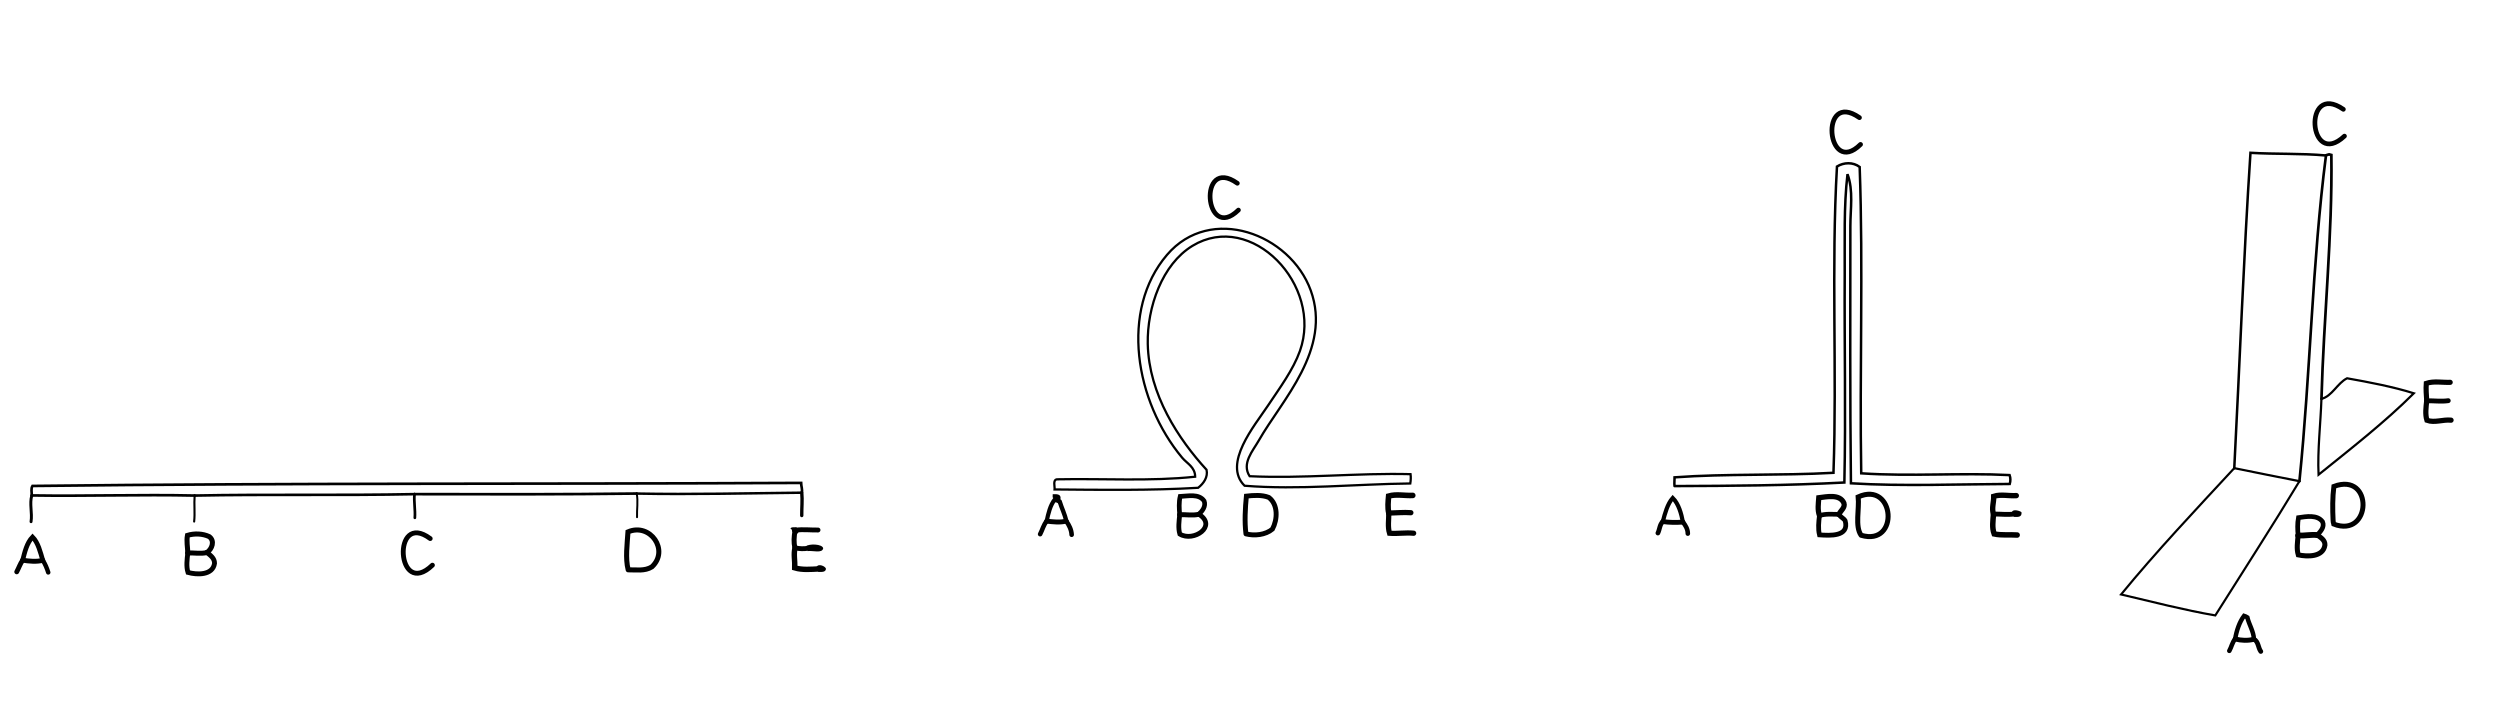
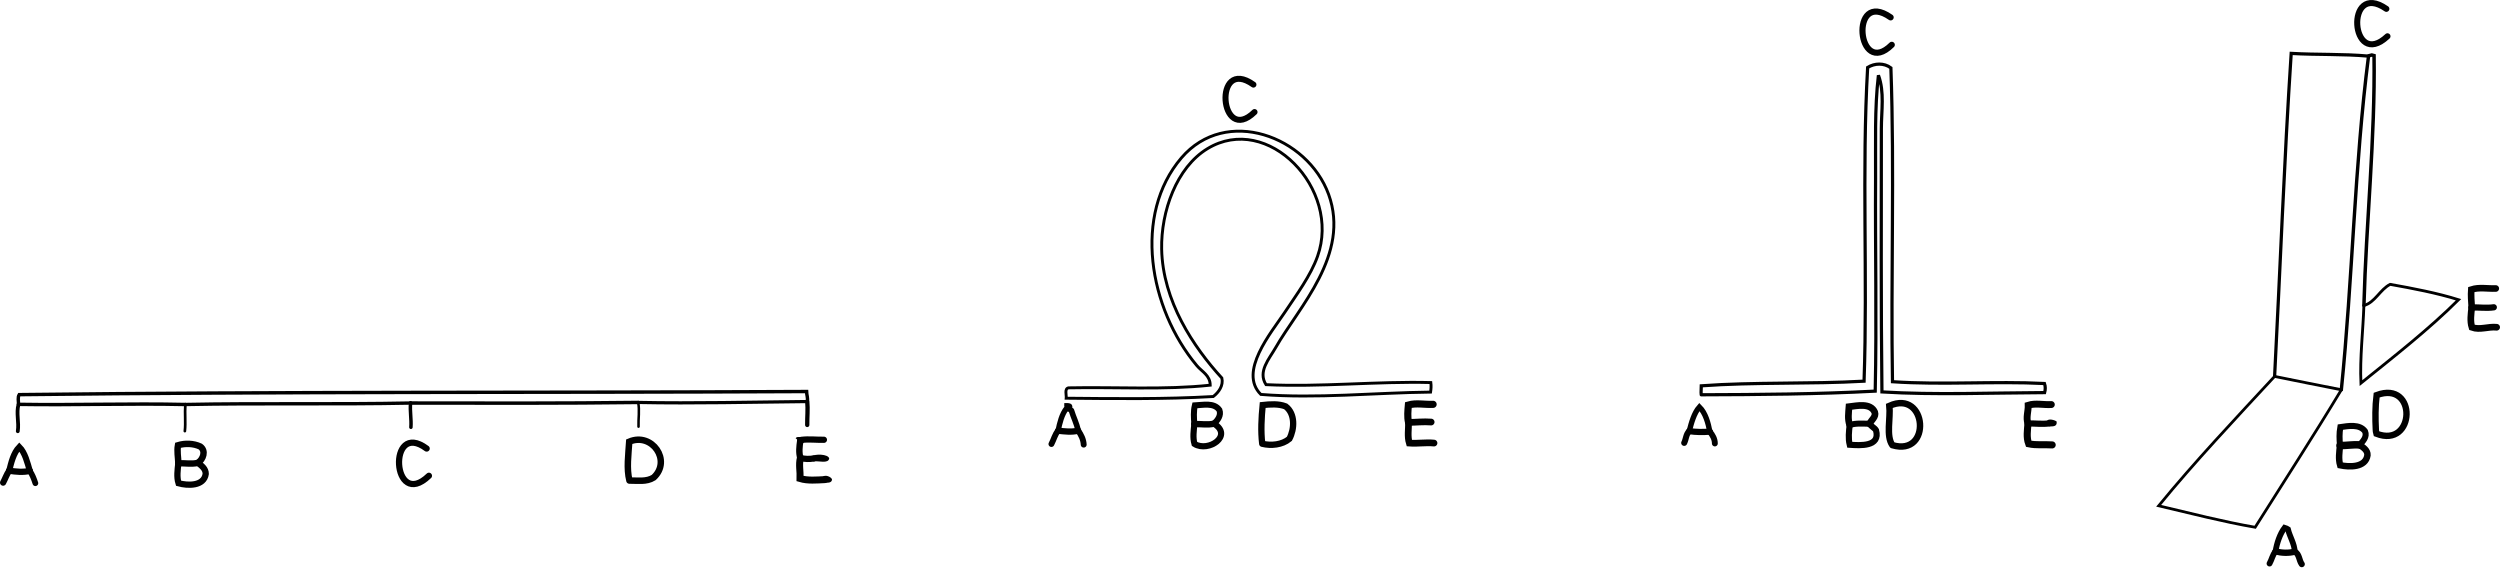
- <svg xmlns="http://www.w3.org/2000/svg" version="1.1" id="Layer_1" x="0px" y="0px" width="419.531px" height="122px" viewBox="0 0 419.531 122" enable-background="new 0 0 419.531 122" xml:space="preserve">
+ <svg xmlns="http://www.w3.org/2000/svg" version="1.1" id="Layer_1" x="0px" y="0px" width="326.828px" height="74.15px" viewBox="43.663 26.281 326.828 74.15" enable-background="new 43.663 26.281 326.828 74.15" xml:space="preserve">
  <g>
    <g>
-       <path d="M337.646,85.93c0.123-0.586,1.406-0.18,1.587,0.03c0.104,0.828-0.581,0.835-1.337,0.771l0.142-0.481L337.646,85.93z" />
-       <path d="M176.647,83.462c0.003-0.177,0.006-0.353,0.01-0.528c0.758-0.037,1.443-0.006,1.307,0.817l-0.14,0.396l-0.14,0.396    c-0.21-0.146-0.424-0.283-0.788-0.276l0.141-0.482L176.647,83.462z" />
-       <path d="M133.963,89.279c0.044,0.226-0.105,0.248-0.269,0.259l-0.302-0.401l-0.486,0.122c0.048-0.306-0.05-0.471-0.254-0.532    c0.088-0.354,0.666-0.207,1.062-0.246l-0.141,0.482L133.963,89.279z" />
-       <path d="M135.631,91.998l-0.391-0.314c0.513-0.478,2.754-0.416,2.903,0.318c-0.153,0.918-1.734,0.355-2.653,0.479L135.631,91.998z    " />
-       <path d="M137.417,95.471l-0.391-0.316c0.294-0.674,1.526-0.112,1.581,0.297c-0.05,0.574-0.676,0.555-1.332,0.505L137.417,95.471z" />
+       <path d="M311.266,81.369c0.099-0.468,1.122-0.144,1.267,0.024c0.082,0.661-0.464,0.666-1.067,0.614l0.113-0.383L311.266,81.369z" />
+       <path d="M182.791,79.4c0.002-0.142,0.005-0.281,0.008-0.422c0.605-0.029,1.152-0.005,1.043,0.652l-0.112,0.315l-0.111,0.316    c-0.167-0.117-0.338-0.226-0.629-0.22l0.112-0.385L182.791,79.4z" />
+       <path d="M148.73,84.042c0.035,0.181-0.083,0.198-0.214,0.207l-0.241-0.32l-0.388,0.097c0.038-0.243-0.04-0.375-0.203-0.424    c0.07-0.282,0.532-0.166,0.847-0.197l-0.112,0.386L148.73,84.042z" />
+       <path d="M150.061,86.212l-0.312-0.251c0.409-0.381,2.198-0.332,2.317,0.254c-0.122,0.732-1.384,0.283-2.117,0.382L150.061,86.212z    " />
+       <path d="M151.486,88.982l-0.312-0.251c0.235-0.539,1.218-0.09,1.262,0.236c-0.04,0.458-0.539,0.443-1.063,0.403L151.486,88.982z" />
      <g>
-         <path fill="none" stroke="#000000" stroke-width="0.791" stroke-linecap="round" d="M393.429,22.842     c-6.081,5.697-7.053-9.261-0.184-4.499" />
-         <path fill="none" stroke="#000000" stroke-width="0.803" stroke-linecap="round" d="M312.219,24.239     c-5.707,5.654-6.985-9.255-0.185-4.499" />
-         <path fill="none" stroke="#000000" stroke-width="0.421" stroke-linecap="round" d="M281.005,81.57     c9.523-0.031,19.068-0.098,28.503-0.598c0.255-11.406-0.014-23.305,0.059-34.835c0.034-5.758-0.178-11.416,0.467-16.904     c1.017,2.744,0.479,5.827,0.479,8.725c-0.007,13.892-0.069,28.955,0.096,43.146c8.681,0.527,17.811,0.148,26.653,0.111     c0.134-0.482,0.146-1.015-0.023-1.49c-8.193-0.418-16.626,0.266-24.903-0.295c-0.294-17.084,0.354-34.326-0.26-51.414     c-1.121-0.841-2.655-0.786-3.81-0.072c-0.969,16.976,0.012,34.271-0.586,51.398c-8.807,0.499-17.955,0.125-26.663,0.76     C281.02,80.6,280.941,81.072,281.005,81.57" />
-         <path fill="none" stroke="#000000" stroke-width="0.787" stroke-linecap="round" d="M207.823,35.253     c-5.72,5.6-6.863-9.247-0.181-4.499" />
-         <path fill="none" stroke="#000000" stroke-width="0.815" stroke-linecap="round" d="M407.234,67.261     c1.202-0.028,2.423,0.152,3.613-0.021" />
-         <path fill="none" stroke="#000000" stroke-width="0.875" stroke-linecap="round" d="M411.316,70.51     c-1.348-0.146-2.752,0.491-4.047,0.021c-0.322-1.022-0.151-2.209-0.035-3.27" />
-         <path fill="none" stroke="#000000" stroke-width="0.864" stroke-linecap="round" d="M407.234,67.261     c-0.064-0.968-0.148-1.983-0.075-2.929c1.288-0.424,2.678-0.118,4.012-0.172" />
-         <path fill="none" stroke="#000000" stroke-width="0.837" stroke-linecap="round" d="M391.522,87.33     c0.03,0.164,0.024,0.452,0.085,0.613c6.416,2.49,6.741-8.825,0.045-6.316C391.417,83.488,391.428,85.449,391.522,87.33" />
-         <path fill="none" stroke="#000000" stroke-width="0.924" stroke-linecap="round" d="M334.533,86.27     c-0.081,1.098-0.277,2.285,0.114,3.33c1.249,0.27,2.574,0.094,3.854,0.184" />
-         <path fill="none" stroke="#000000" stroke-width="0.902" stroke-linecap="round" d="M334.533,86.27     c-0.349-0.955,0.069-2,0.041-2.985c1.191-0.38,2.534-0.035,3.784-0.114" />
-         <path fill="none" stroke="#000000" stroke-width="0.815" stroke-linecap="round" d="M334.533,86.27     c1.166-0.027,2.35,0.15,3.504-0.021" />
-         <path fill="none" stroke="#000000" stroke-width="0.881" stroke-linecap="round" d="M305.329,86.52     c-0.35-0.944-0.183-2.017-0.112-2.992c1.319-0.159,3.535-0.674,4.216,0.897c0.251,0.771-0.567,1.265-0.835,1.892" />
-         <path fill="none" stroke="#000000" stroke-width="0.783" stroke-linecap="round" d="M305.329,86.52     c1.063-0.336,2.17-0.213,3.269-0.203" />
-         <path fill="none" stroke="#000000" stroke-width="0.803" stroke-linecap="round" d="M305.329,86.52     c-0.131,1.051-0.255,2.209,0.001,3.239c1.72,0.116,5.051,0.354,4.314-2.368c-0.263-0.447-0.813-0.613-1.05-1.074" />
-         <path fill="none" stroke="#000000" stroke-width="0.846" stroke-linecap="round" d="M312.319,89.823     c-1.063-1.482-0.281-4.415-0.489-6.438C318.012,80.607,318.835,91.764,312.319,89.823" />
-         <path fill="none" stroke="#000000" stroke-width="0.768" stroke-linecap="round" d="M282.413,87.613     c0.442,0.547,0.828,1.207,0.822,1.933" />
-         <path fill="none" stroke="#000000" stroke-width="0.789" stroke-linecap="round" d="M278.214,89.452     c0.312-0.625,0.287-1.421,0.829-1.925" />
-         <path fill="none" stroke="#000000" stroke-width="0.704" stroke-linecap="round" d="M279.043,87.527     c0.347-1.354,0.779-2.959,1.662-3.963c1.012,1.006,1.442,2.656,1.708,4.049" />
-         <path fill="none" stroke="#000000" stroke-width="0.816" stroke-linecap="round" d="M279.043,87.527     c1.104,0.164,2.258,0.171,3.37,0.086" />
-         <path fill="none" stroke="#000000" stroke-width="0.878" stroke-linecap="round" d="M233.057,86.1     c1.23-0.016,2.46-0.16,3.703-0.063" />
-         <path fill="none" stroke="#000000" stroke-width="0.88" stroke-linecap="round" d="M237.225,89.482     c-1.356-0.137-2.715,0.113-4.047,0.004c-0.326-1.057-0.115-2.293-0.121-3.387" />
-         <path fill="none" stroke="#000000" stroke-width="0.936" stroke-linecap="round" d="M233.057,86.1     c-0.213-0.92-0.109-1.928-0.028-2.855c1.28-0.371,2.716-0.039,4.049-0.108" />
-         <path fill="none" stroke="#000000" stroke-width="0.562" stroke-linecap="round" d="M134.548,82.68     c0.124,1.266-0.021,2.557-0.005,3.834" />
-         <path fill="none" stroke="#000000" stroke-width="0.419" stroke-linecap="round" d="M134.548,82.68     c-9.229,0.086-18.44,0.33-27.7,0.146" />
-         <path fill="none" stroke="#000000" stroke-width="0.333" stroke-linecap="round" d="M106.845,82.824     c0.265,1.291,0.008,2.65,0.059,3.968" />
-         <path fill="none" stroke="#000000" stroke-width="0.458" stroke-linecap="round" d="M69.557,82.923     c-0.122,1.338,0.158,2.632,0.059,3.97" />
-         <path fill="none" stroke="#000000" stroke-width="0.353" stroke-linecap="round" d="M32.663,83.162     c-0.117,1.455,0.076,2.957-0.082,4.361" />
-         <path fill="none" stroke="#000000" stroke-width="0.496" stroke-linecap="round" d="M5.211,87.544     c0.228-1.47-0.286-3.017,0.126-4.405" />
-         <path fill="none" stroke="#000000" stroke-width="0.448" stroke-linecap="round" d="M5.337,83.139     c-0.002-0.515-0.166-1.142,0.109-1.591c42.925-0.509,86.136-0.294,128.986-0.51c0.009,0.551,0.259,1.101,0.113,1.642" />
-         <path fill="none" stroke="#000000" stroke-width="0.45" stroke-linecap="round" d="M5.337,83.139     c9.106,0.153,18.198-0.184,27.326,0.023" />
-         <path fill="none" stroke="#000000" stroke-width="0.442" stroke-linecap="round" d="M32.663,83.162     c12.293-0.248,24.581,0.014,36.896-0.239" />
-         <path fill="none" stroke="#000000" stroke-width="0.454" stroke-linecap="round" d="M69.557,82.923     c12.47,0.024,24.859,0.058,37.288-0.099" />
-         <path fill="none" stroke="#000000" stroke-width="0.825" stroke-linecap="round" d="M209.085,89.594     c1.458,0.36,3.267,0.182,4.445-0.802c0.863-1.608,0.977-4.122-0.607-5.317c-1.155-0.457-2.563-0.353-3.765-0.22     C208.96,85.323,208.833,87.529,209.085,89.594" />
-         <path fill="none" stroke="#000000" stroke-width="0.788" stroke-linecap="round" d="M197.968,86.372     c-0.088-0.999-0.153-2.097,0.082-3.062c1.311-0.055,3.134-0.513,4.021,0.76c0.321,0.878-0.275,1.662-0.881,2.229" />
-         <path fill="none" stroke="#000000" stroke-width="0.834" stroke-linecap="round" d="M197.968,86.372     c1.07-0.045,2.172,0.181,3.222-0.072" />
-         <path fill="none" stroke="#000000" stroke-width="0.806" stroke-linecap="round" d="M197.968,86.372     c-0.105,1.058-0.283,2.229,0.021,3.253c2.3,1.407,6.369-1.354,3.199-3.325" />
-         <path fill="none" stroke="#000000" stroke-width="0.792" stroke-linecap="round" d="M385.657,89.866     c-0.104-0.986-0.129-2.024,0.049-2.998c1.285-0.183,3.161-0.548,4.052,0.694c0.365,0.912-0.344,1.604-0.882,2.229" />
-         <path fill="none" stroke="#000000" stroke-width="0.981" stroke-linecap="round" d="M385.657,89.866     c1.08,0.063,2.134-0.19,3.219-0.073" />
-         <path fill="none" stroke="#000000" stroke-width="0.847" stroke-linecap="round" d="M385.657,89.866     c-0.107,1.057-0.284,2.229,0.021,3.253c1.503,0.313,4.17,0.408,4.471-1.646c0.048-0.82-0.688-1.267-1.273-1.681" />
-         <path fill="none" stroke="#000000" stroke-width="0.771" stroke-linecap="round" d="M178.926,87.445     c0.478,0.664,0.875,1.459,0.91,2.291" />
-         <path fill="none" stroke="#000000" stroke-width="0.767" stroke-linecap="round" d="M174.548,89.639     c0.388-0.718,0.561-1.563,1.102-2.184" />
-         <path fill="none" stroke="#000000" stroke-width="0.702" stroke-linecap="round" d="M175.647,87.455     c0.251-1.239,0.598-2.712,1.39-3.678" />
-         <path fill="none" stroke="#000000" stroke-width="0.823" stroke-linecap="round" d="M175.647,87.455     c1.066,0.118,2.229,0.268,3.276-0.01" />
-         <path fill="none" stroke="#000000" stroke-width="0.736" stroke-linecap="round" d="M178.926,87.445     c-0.219-1.146-0.771-2.188-1.102-3.301" />
-         <path fill="none" stroke="#000000" stroke-width="0.817" stroke-linecap="round" d="M133.42,91.926     c0.713,0.18,1.487,0.204,2.21,0.072" />
-         <path fill="none" stroke="#000000" stroke-width="0.913" stroke-linecap="round" d="M133.42,91.926     c-0.28,1.063,0.004,2.264-0.046,3.372c1.266,0.377,2.725,0.238,4.043,0.173" />
-         <path fill="none" stroke="#000000" stroke-width="0.841" stroke-linecap="round" d="M133.42,91.926     c-0.273-0.882-0.153-1.885-0.025-2.789" />
-         <path fill="none" stroke="#000000" stroke-width="0.816" stroke-linecap="round" d="M133.572,88.963     c1.222-0.163,2.47,0.004,3.703-0.02" />
-         <path fill="none" stroke="#000000" stroke-width="0.848" stroke-linecap="round" d="M105.417,95.622     c1.331-0.015,2.783,0.254,3.975-0.493c2.989-2.768-0.274-7.472-4.008-5.873C105.258,91.313,104.916,93.672,105.417,95.622" />
-         <path fill="none" stroke="#000000" stroke-width="0.813" stroke-linecap="round" d="M72.565,94.842     c-6.052,5.833-6.854-9.279-0.371-4.464" />
-         <path fill="none" stroke="#000000" stroke-width="0.82" stroke-linecap="round" d="M34.732,92.721     c0.604,0.493,1.265,0.952,1.271,1.807c-0.288,2.049-2.957,1.951-4.456,1.535c-0.32-1.021-0.149-2.209-0.033-3.27" />
-         <path fill="none" stroke="#000000" stroke-width="0.846" stroke-linecap="round" d="M34.732,92.721     c0.854-0.59,1.362-1.957,0.372-2.673c-1.105-0.519-2.487-0.562-3.649-0.206c-0.175,0.951,0.026,1.977,0.063,2.951" />
-         <path fill="none" stroke="#000000" stroke-width="0.834" stroke-linecap="round" d="M34.732,92.721     c-1.046,0.254-2.15,0.026-3.218,0.072" />
-         <path fill="none" stroke="#000000" stroke-width="0.748" stroke-linecap="round" d="M7.18,94.033     c0.41,0.615,0.691,1.328,0.914,2.025" />
-         <path fill="none" stroke="#000000" stroke-width="0.813" stroke-linecap="round" d="M2.807,95.962     c0.342-0.634,0.572-1.347,0.998-1.953" />
-         <path fill="none" stroke="#000000" stroke-width="0.791" stroke-linecap="round" d="M3.805,94.009     c0.337-1.338,0.687-2.879,1.656-3.899c0.945,0.953,1.326,2.592,1.719,3.927" />
-         <path fill="none" stroke="#000000" stroke-width="0.823" stroke-linecap="round" d="M3.805,94.009     c1.093,0.173,2.294,0.294,3.375,0.024" />
-         <path fill="none" stroke="#000000" stroke-width="0.798" stroke-linecap="round" d="M378.238,107.27     c0.771,0.396,0.691,1.424,1.151,2.049" />
-         <path fill="none" stroke="#000000" stroke-width="0.766" stroke-linecap="round" d="M375.092,107.229     c-0.496,0.563-0.616,1.347-0.985,1.99" />
-         <path fill="none" stroke="#000000" stroke-width="0.753" stroke-linecap="round" d="M375.092,107.229     c0.204-1.332,0.718-2.869,1.498-3.896c0.139,0.033,0.354,0.172,0.543,0.284c0.291,1.207,1.056,2.343,1.105,3.652" />
-         <path fill="none" stroke="#000000" stroke-width="0.83" stroke-linecap="round" d="M375.092,107.229     c0.988,0.263,2.153,0.314,3.146,0.041" />
-         <path fill="none" stroke="#000000" stroke-width="0.445" stroke-linecap="round" d="M390.327,26.09     c-2.313,18.012-2.6,36.502-4.455,54.657" />
-         <path fill="none" stroke="#000000" stroke-width="0.424" stroke-linecap="round" d="M374.938,78.561     c0.923-17.689,1.564-35.263,2.717-52.917c4.168,0.246,8.484,0.068,12.673,0.447" />
-         <path fill="none" stroke="#000000" stroke-width="0.457" stroke-linecap="round" d="M390.327,26.09     c0.061-0.032,0.116-0.062,0.174-0.092c0.143-0.046,0.245-0.07,0.352-0.093c0.113,0.032,0.247,0.066,0.379,0.101     c0.185,13.515-1.291,27.237-1.662,40.928" />
-         <path fill="none" stroke="#000000" stroke-width="0.374" stroke-linecap="round" d="M389.566,66.934     c-0.139,4.24-0.677,8.596-0.485,12.727c5.402-4.354,11.104-8.791,15.992-13.662c-3.524-1.102-7.479-1.854-11.204-2.518     C392.227,64.297,391.355,66.501,389.566,66.934" />
-         <path fill="none" stroke="#000000" stroke-width="0.372" stroke-linecap="round" d="M374.938,78.561     c3.621,0.765,7.318,1.453,10.935,2.188" />
-         <path fill="none" stroke="#000000" stroke-width="0.364" stroke-linecap="round" d="M374.938,78.561     c-6.403,6.918-13.07,13.963-18.996,21.197c5.22,1.225,10.593,2.621,15.812,3.518c4.733-7.527,9.575-14.98,14.119-22.525" />
-         <path fill="none" stroke="#000000" stroke-width="0.382" stroke-linecap="round" d="M177.364,80.436     c-0.714,0.106-0.336,1.188-0.39,1.699c7.938,0.074,16.132,0.186,24.087-0.277c0.915-0.711,1.688-1.801,1.412-3.025     c-4.66-5.089-9.694-12.627-9.865-21.131c-0.123-6.158,2.431-13.364,7.495-16.443c9.903-6.023,21.974,6.627,18.038,17.643     c-1.127,3.158-3.397,6.212-5.398,9.217c-2.192,3.29-7.604,9.708-3.89,13.394c9.081,0.732,18.633-0.279,27.812-0.38     c0.082-0.508,0.11-1.052,0.044-1.563c-8.913-0.229-18.098,0.777-27.007,0.344c-1.375-2.151,0.525-4.209,1.571-6.046     c3.803-6.679,12.271-15.249,8.688-25.123c-3.46-9.526-16.826-14.517-24.119-5.981c-7.946,9.305-5.354,24.599,2.538,34.042     c0.817,0.979,2.168,1.566,2.185,3.193C193.081,80.805,185.066,80.275,177.364,80.436" />
+         <path fill="none" stroke="#000000" stroke-width="0.791" stroke-linecap="round" d="M355.781,31.026     c-4.854,4.546-5.629-7.39-0.147-3.59" />
+         <path fill="none" stroke="#000000" stroke-width="0.803" stroke-linecap="round" d="M290.976,32.141     c-4.555,4.512-5.574-7.386-0.148-3.59" />
+         <path fill="none" stroke="#000000" stroke-width="0.421" stroke-linecap="round" d="M266.067,77.891     c7.6-0.025,15.216-0.078,22.745-0.477c0.204-9.103-0.011-18.598,0.047-27.799c0.027-4.595-0.142-9.11,0.373-13.489     c0.812,2.19,0.383,4.65,0.383,6.962c-0.007,11.086-0.056,23.106,0.076,34.429c6.927,0.421,14.213,0.119,21.269,0.089     c0.107-0.385,0.116-0.81-0.019-1.188c-6.538-0.334-13.268,0.213-19.872-0.235c-0.234-13.633,0.282-27.392-0.208-41.027     c-0.895-0.671-2.118-0.627-3.039-0.058c-0.774,13.547,0.009,27.348-0.468,41.015c-7.028,0.398-14.328,0.1-21.277,0.606     C266.08,77.116,266.016,77.493,266.067,77.891" />
+         <path fill="none" stroke="#000000" stroke-width="0.787" stroke-linecap="round" d="M207.669,40.93     c-4.564,4.469-5.477-7.379-0.144-3.59" />
+         <path fill="none" stroke="#000000" stroke-width="0.815" stroke-linecap="round" d="M366.797,66.472     c0.959-0.022,1.934,0.122,2.883-0.017" />
+         <path fill="none" stroke="#000000" stroke-width="0.875" stroke-linecap="round" d="M370.053,69.064     c-1.075-0.116-2.195,0.392-3.229,0.017c-0.258-0.815-0.121-1.763-0.028-2.609" />
+         <path fill="none" stroke="#000000" stroke-width="0.864" stroke-linecap="round" d="M366.797,66.472     c-0.051-0.772-0.118-1.583-0.061-2.337c1.028-0.338,2.138-0.095,3.202-0.138" />
+         <path fill="none" stroke="#000000" stroke-width="0.837" stroke-linecap="round" d="M354.259,82.486     c0.024,0.131,0.019,0.361,0.067,0.49c5.12,1.986,5.38-7.043,0.036-5.041C354.175,79.421,354.183,80.986,354.259,82.486" />
+         <path fill="none" stroke="#000000" stroke-width="0.924" stroke-linecap="round" d="M308.782,81.641     c-0.064,0.877-0.222,1.823,0.091,2.657c0.997,0.216,2.055,0.075,3.075,0.147" />
+         <path fill="none" stroke="#000000" stroke-width="0.902" stroke-linecap="round" d="M308.782,81.641     c-0.278-0.763,0.056-1.596,0.032-2.382c0.951-0.303,2.022-0.028,3.021-0.091" />
+         <path fill="none" stroke="#000000" stroke-width="0.815" stroke-linecap="round" d="M308.782,81.641     c0.931-0.021,1.875,0.12,2.796-0.017" />
+         <path fill="none" stroke="#000000" stroke-width="0.881" stroke-linecap="round" d="M285.477,81.84     c-0.278-0.753-0.146-1.609-0.09-2.388c1.054-0.126,2.821-0.538,3.365,0.716c0.2,0.615-0.452,1.01-0.666,1.51" />
+         <path fill="none" stroke="#000000" stroke-width="0.783" stroke-linecap="round" d="M285.477,81.84     c0.849-0.268,1.731-0.17,2.609-0.162" />
+         <path fill="none" stroke="#000000" stroke-width="0.803" stroke-linecap="round" d="M285.477,81.84     c-0.104,0.839-0.203,1.763,0.001,2.585c1.372,0.093,4.03,0.283,3.443-1.89c-0.211-0.357-0.649-0.489-0.838-0.857" />
+         <path fill="none" stroke="#000000" stroke-width="0.846" stroke-linecap="round" d="M291.055,84.477     c-0.849-1.184-0.225-3.523-0.391-5.138C295.598,77.122,296.255,86.024,291.055,84.477" />
+         <path fill="none" stroke="#000000" stroke-width="0.768" stroke-linecap="round" d="M267.191,82.713     c0.353,0.437,0.66,0.963,0.656,1.542" />
+         <path fill="none" stroke="#000000" stroke-width="0.789" stroke-linecap="round" d="M263.84,84.18     c0.25-0.498,0.229-1.134,0.662-1.535" />
+         <path fill="none" stroke="#000000" stroke-width="0.704" stroke-linecap="round" d="M264.502,82.645     c0.277-1.081,0.622-2.361,1.326-3.163c0.808,0.803,1.151,2.119,1.363,3.231" />
+         <path fill="none" stroke="#000000" stroke-width="0.816" stroke-linecap="round" d="M264.502,82.645     c0.881,0.131,1.802,0.136,2.689,0.068" />
+         <path fill="none" stroke="#000000" stroke-width="0.878" stroke-linecap="round" d="M227.805,81.505     c0.981-0.013,1.964-0.128,2.955-0.05" />
+         <path fill="none" stroke="#000000" stroke-width="0.88" stroke-linecap="round" d="M231.132,84.204     c-1.082-0.109-2.166,0.09-3.229,0.003c-0.26-0.843-0.092-1.829-0.097-2.702" />
+         <path fill="none" stroke="#000000" stroke-width="0.936" stroke-linecap="round" d="M227.805,81.505     c-0.169-0.734-0.087-1.538-0.022-2.278c1.021-0.296,2.168-0.03,3.231-0.086" />
+         <path fill="none" stroke="#000000" stroke-width="0.562" stroke-linecap="round" d="M149.197,78.775     c0.099,1.011-0.017,2.041-0.004,3.06" />
+         <path fill="none" stroke="#000000" stroke-width="0.419" stroke-linecap="round" d="M149.197,78.775     c-7.364,0.069-14.714,0.264-22.104,0.117" />
+         <path fill="none" stroke="#000000" stroke-width="0.333" stroke-linecap="round" d="M127.091,78.892     c0.211,1.029,0.006,2.114,0.047,3.166" />
+         <path fill="none" stroke="#000000" stroke-width="0.458" stroke-linecap="round" d="M97.335,78.97     c-0.098,1.067,0.125,2.101,0.047,3.168" />
+         <path fill="none" stroke="#000000" stroke-width="0.353" stroke-linecap="round" d="M67.894,79.161     c-0.093,1.161,0.061,2.359-0.065,3.479" />
+         <path fill="none" stroke="#000000" stroke-width="0.496" stroke-linecap="round" d="M45.988,82.657     c0.182-1.173-0.229-2.407,0.101-3.516" />
+         <path fill="none" stroke="#000000" stroke-width="0.448" stroke-linecap="round" d="M46.088,79.142     c-0.002-0.41-0.133-0.91,0.087-1.269c34.253-0.406,68.735-0.235,102.93-0.407c0.007,0.439,0.207,0.878,0.089,1.31" />
+         <path fill="none" stroke="#000000" stroke-width="0.45" stroke-linecap="round" d="M46.088,79.142     c7.267,0.123,14.522-0.146,21.806,0.02" />
+         <path fill="none" stroke="#000000" stroke-width="0.442" stroke-linecap="round" d="M67.894,79.161     c9.81-0.198,19.615,0.011,29.443-0.191" />
+         <path fill="none" stroke="#000000" stroke-width="0.454" stroke-linecap="round" d="M97.335,78.97     c9.951,0.02,19.836,0.046,29.755-0.078" />
+         <path fill="none" stroke="#000000" stroke-width="0.825" stroke-linecap="round" d="M208.676,84.293     c1.164,0.288,2.608,0.146,3.547-0.64c0.688-1.283,0.779-3.289-0.484-4.243c-0.922-0.364-2.045-0.281-3.004-0.176     C208.576,80.886,208.475,82.646,208.676,84.293" />
+         <path fill="none" stroke="#000000" stroke-width="0.788" stroke-linecap="round" d="M199.805,81.723     c-0.071-0.798-0.122-1.674,0.065-2.443c1.046-0.045,2.501-0.41,3.209,0.606c0.256,0.7-0.22,1.326-0.703,1.778" />
+         <path fill="none" stroke="#000000" stroke-width="0.834" stroke-linecap="round" d="M199.805,81.723     c0.854-0.036,1.733,0.144,2.571-0.058" />
+         <path fill="none" stroke="#000000" stroke-width="0.806" stroke-linecap="round" d="M199.805,81.723     c-0.084,0.844-0.226,1.778,0.017,2.596c1.835,1.123,5.083-1.08,2.553-2.653" />
+         <path fill="none" stroke="#000000" stroke-width="0.792" stroke-linecap="round" d="M349.578,84.511     c-0.082-0.787-0.103-1.615,0.039-2.393c1.025-0.146,2.522-0.438,3.234,0.554c0.291,0.729-0.275,1.28-0.705,1.778" />
+         <path fill="none" stroke="#000000" stroke-width="0.981" stroke-linecap="round" d="M349.578,84.511     c0.862,0.051,1.703-0.152,2.568-0.059" />
+         <path fill="none" stroke="#000000" stroke-width="0.847" stroke-linecap="round" d="M349.578,84.511     c-0.085,0.843-0.227,1.778,0.018,2.596c1.199,0.249,3.327,0.325,3.567-1.314c0.038-0.654-0.55-1.011-1.017-1.341" />
+         <path fill="none" stroke="#000000" stroke-width="0.771" stroke-linecap="round" d="M184.61,82.579     c0.382,0.529,0.698,1.164,0.726,1.828" />
+         <path fill="none" stroke="#000000" stroke-width="0.767" stroke-linecap="round" d="M181.116,84.329     c0.31-0.573,0.448-1.247,0.88-1.742" />
+         <path fill="none" stroke="#000000" stroke-width="0.702" stroke-linecap="round" d="M181.993,82.587     c0.2-0.989,0.477-2.164,1.109-2.936" />
+         <path fill="none" stroke="#000000" stroke-width="0.823" stroke-linecap="round" d="M181.993,82.587     c0.85,0.094,1.778,0.213,2.614-0.008" />
+         <path fill="none" stroke="#000000" stroke-width="0.736" stroke-linecap="round" d="M184.61,82.579     c-0.175-0.915-0.615-1.747-0.879-2.635" />
+         <path fill="none" stroke="#000000" stroke-width="0.817" stroke-linecap="round" d="M148.297,86.154     c0.569,0.144,1.187,0.163,1.763,0.058" />
+         <path fill="none" stroke="#000000" stroke-width="0.913" stroke-linecap="round" d="M148.297,86.154     c-0.223,0.849,0.003,1.806-0.037,2.69c1.01,0.301,2.175,0.19,3.226,0.138" />
+         <path fill="none" stroke="#000000" stroke-width="0.841" stroke-linecap="round" d="M148.297,86.154     c-0.218-0.704-0.122-1.504-0.02-2.226" />
+         <path fill="none" stroke="#000000" stroke-width="0.816" stroke-linecap="round" d="M148.418,83.79     c0.975-0.131,1.971,0.003,2.955-0.016" />
+         <path fill="none" stroke="#000000" stroke-width="0.848" stroke-linecap="round" d="M125.95,89.104     c1.062-0.012,2.221,0.203,3.172-0.394c2.385-2.208-0.219-5.962-3.199-4.687C125.823,85.665,125.551,87.548,125.95,89.104" />
+         <path fill="none" stroke="#000000" stroke-width="0.813" stroke-linecap="round" d="M99.736,88.481     c-4.83,4.654-5.47-7.405-0.296-3.562" />
+         <path fill="none" stroke="#000000" stroke-width="0.82" stroke-linecap="round" d="M69.545,86.788     c0.481,0.394,1.009,0.76,1.014,1.442c-0.229,1.636-2.359,1.557-3.556,1.225c-0.255-0.814-0.119-1.763-0.026-2.609" />
+         <path fill="none" stroke="#000000" stroke-width="0.846" stroke-linecap="round" d="M69.545,86.788     c0.681-0.471,1.087-1.562,0.297-2.133c-0.882-0.413-1.985-0.448-2.912-0.164c-0.14,0.759,0.021,1.577,0.051,2.354" />
+         <path fill="none" stroke="#000000" stroke-width="0.834" stroke-linecap="round" d="M69.545,86.788     c-0.834,0.203-1.716,0.021-2.568,0.058" />
+         <path fill="none" stroke="#000000" stroke-width="0.748" stroke-linecap="round" d="M47.559,87.836     c0.327,0.491,0.551,1.06,0.729,1.616" />
+         <path fill="none" stroke="#000000" stroke-width="0.813" stroke-linecap="round" d="M44.07,89.375     c0.273-0.506,0.456-1.075,0.796-1.559" />
+         <path fill="none" stroke="#000000" stroke-width="0.791" stroke-linecap="round" d="M44.866,87.816     c0.269-1.067,0.548-2.298,1.321-3.111c0.754,0.76,1.059,2.068,1.373,3.134" />
+         <path fill="none" stroke="#000000" stroke-width="0.823" stroke-linecap="round" d="M44.866,87.816     c0.872,0.138,1.831,0.234,2.693,0.02" />
+         <path fill="none" stroke="#000000" stroke-width="0.798" stroke-linecap="round" d="M343.658,98.398     c0.615,0.316,0.552,1.136,0.919,1.635" />
+         <path fill="none" stroke="#000000" stroke-width="0.766" stroke-linecap="round" d="M341.148,98.365     c-0.396,0.45-0.492,1.075-0.786,1.588" />
+         <path fill="none" stroke="#000000" stroke-width="0.753" stroke-linecap="round" d="M341.148,98.365     c0.162-1.062,0.572-2.289,1.194-3.108c0.111,0.026,0.283,0.137,0.434,0.227c0.232,0.964,0.843,1.87,0.882,2.915" />
+         <path fill="none" stroke="#000000" stroke-width="0.83" stroke-linecap="round" d="M341.148,98.365     c0.787,0.211,1.717,0.251,2.51,0.033" />
+         <path fill="none" stroke="#000000" stroke-width="0.445" stroke-linecap="round" d="M353.304,33.618     c-1.845,14.374-2.074,29.128-3.555,43.616" />
+         <path fill="none" stroke="#000000" stroke-width="0.424" stroke-linecap="round" d="M341.025,75.489     c0.736-14.116,1.247-28.14,2.168-42.227c3.325,0.196,6.771,0.054,10.112,0.356" />
+         <path fill="none" stroke="#000000" stroke-width="0.457" stroke-linecap="round" d="M353.304,33.618     c0.05-0.025,0.093-0.049,0.139-0.073c0.115-0.037,0.196-0.056,0.281-0.074c0.09,0.025,0.197,0.053,0.303,0.08     c0.147,10.785-1.03,21.735-1.326,32.66" />
+         <path fill="none" stroke="#000000" stroke-width="0.374" stroke-linecap="round" d="M352.698,66.211     c-0.111,3.384-0.54,6.859-0.388,10.156c4.312-3.475,8.861-7.016,12.762-10.902c-2.812-0.88-5.968-1.479-8.94-2.01     C354.821,64.106,354.126,65.865,352.698,66.211" />
+         <path fill="none" stroke="#000000" stroke-width="0.372" stroke-linecap="round" d="M341.025,75.489     c2.89,0.61,5.839,1.159,8.726,1.746" />
+         <path fill="none" stroke="#000000" stroke-width="0.364" stroke-linecap="round" d="M341.025,75.489     c-5.11,5.52-10.431,11.142-15.159,16.915c4.165,0.977,8.453,2.091,12.617,2.807c3.777-6.006,7.642-11.953,11.268-17.975" />
+         <path fill="none" stroke="#000000" stroke-width="0.382" stroke-linecap="round" d="M183.364,76.985     c-0.57,0.085-0.268,0.948-0.311,1.355c6.334,0.06,12.873,0.148,19.221-0.221c0.73-0.567,1.346-1.438,1.126-2.414     c-3.719-4.061-7.736-10.076-7.872-16.862c-0.098-4.915,1.939-10.665,5.981-13.122c7.902-4.806,17.535,5.288,14.394,14.079     c-0.899,2.521-2.711,4.958-4.308,7.355c-1.75,2.626-6.068,7.747-3.104,10.689c7.247,0.583,14.869-0.224,22.193-0.305     c0.065-0.405,0.088-0.839,0.035-1.246c-7.112-0.184-14.441,0.62-21.551,0.274c-1.097-1.717,0.419-3.359,1.254-4.825     c3.034-5.329,9.792-12.168,6.933-20.048c-2.762-7.602-13.427-11.584-19.247-4.772c-6.34,7.425-4.272,19.63,2.025,27.165     c0.652,0.781,1.73,1.25,1.744,2.548C195.905,77.279,189.51,76.857,183.364,76.985" />
      </g>
    </g>
  </g>
</svg>
